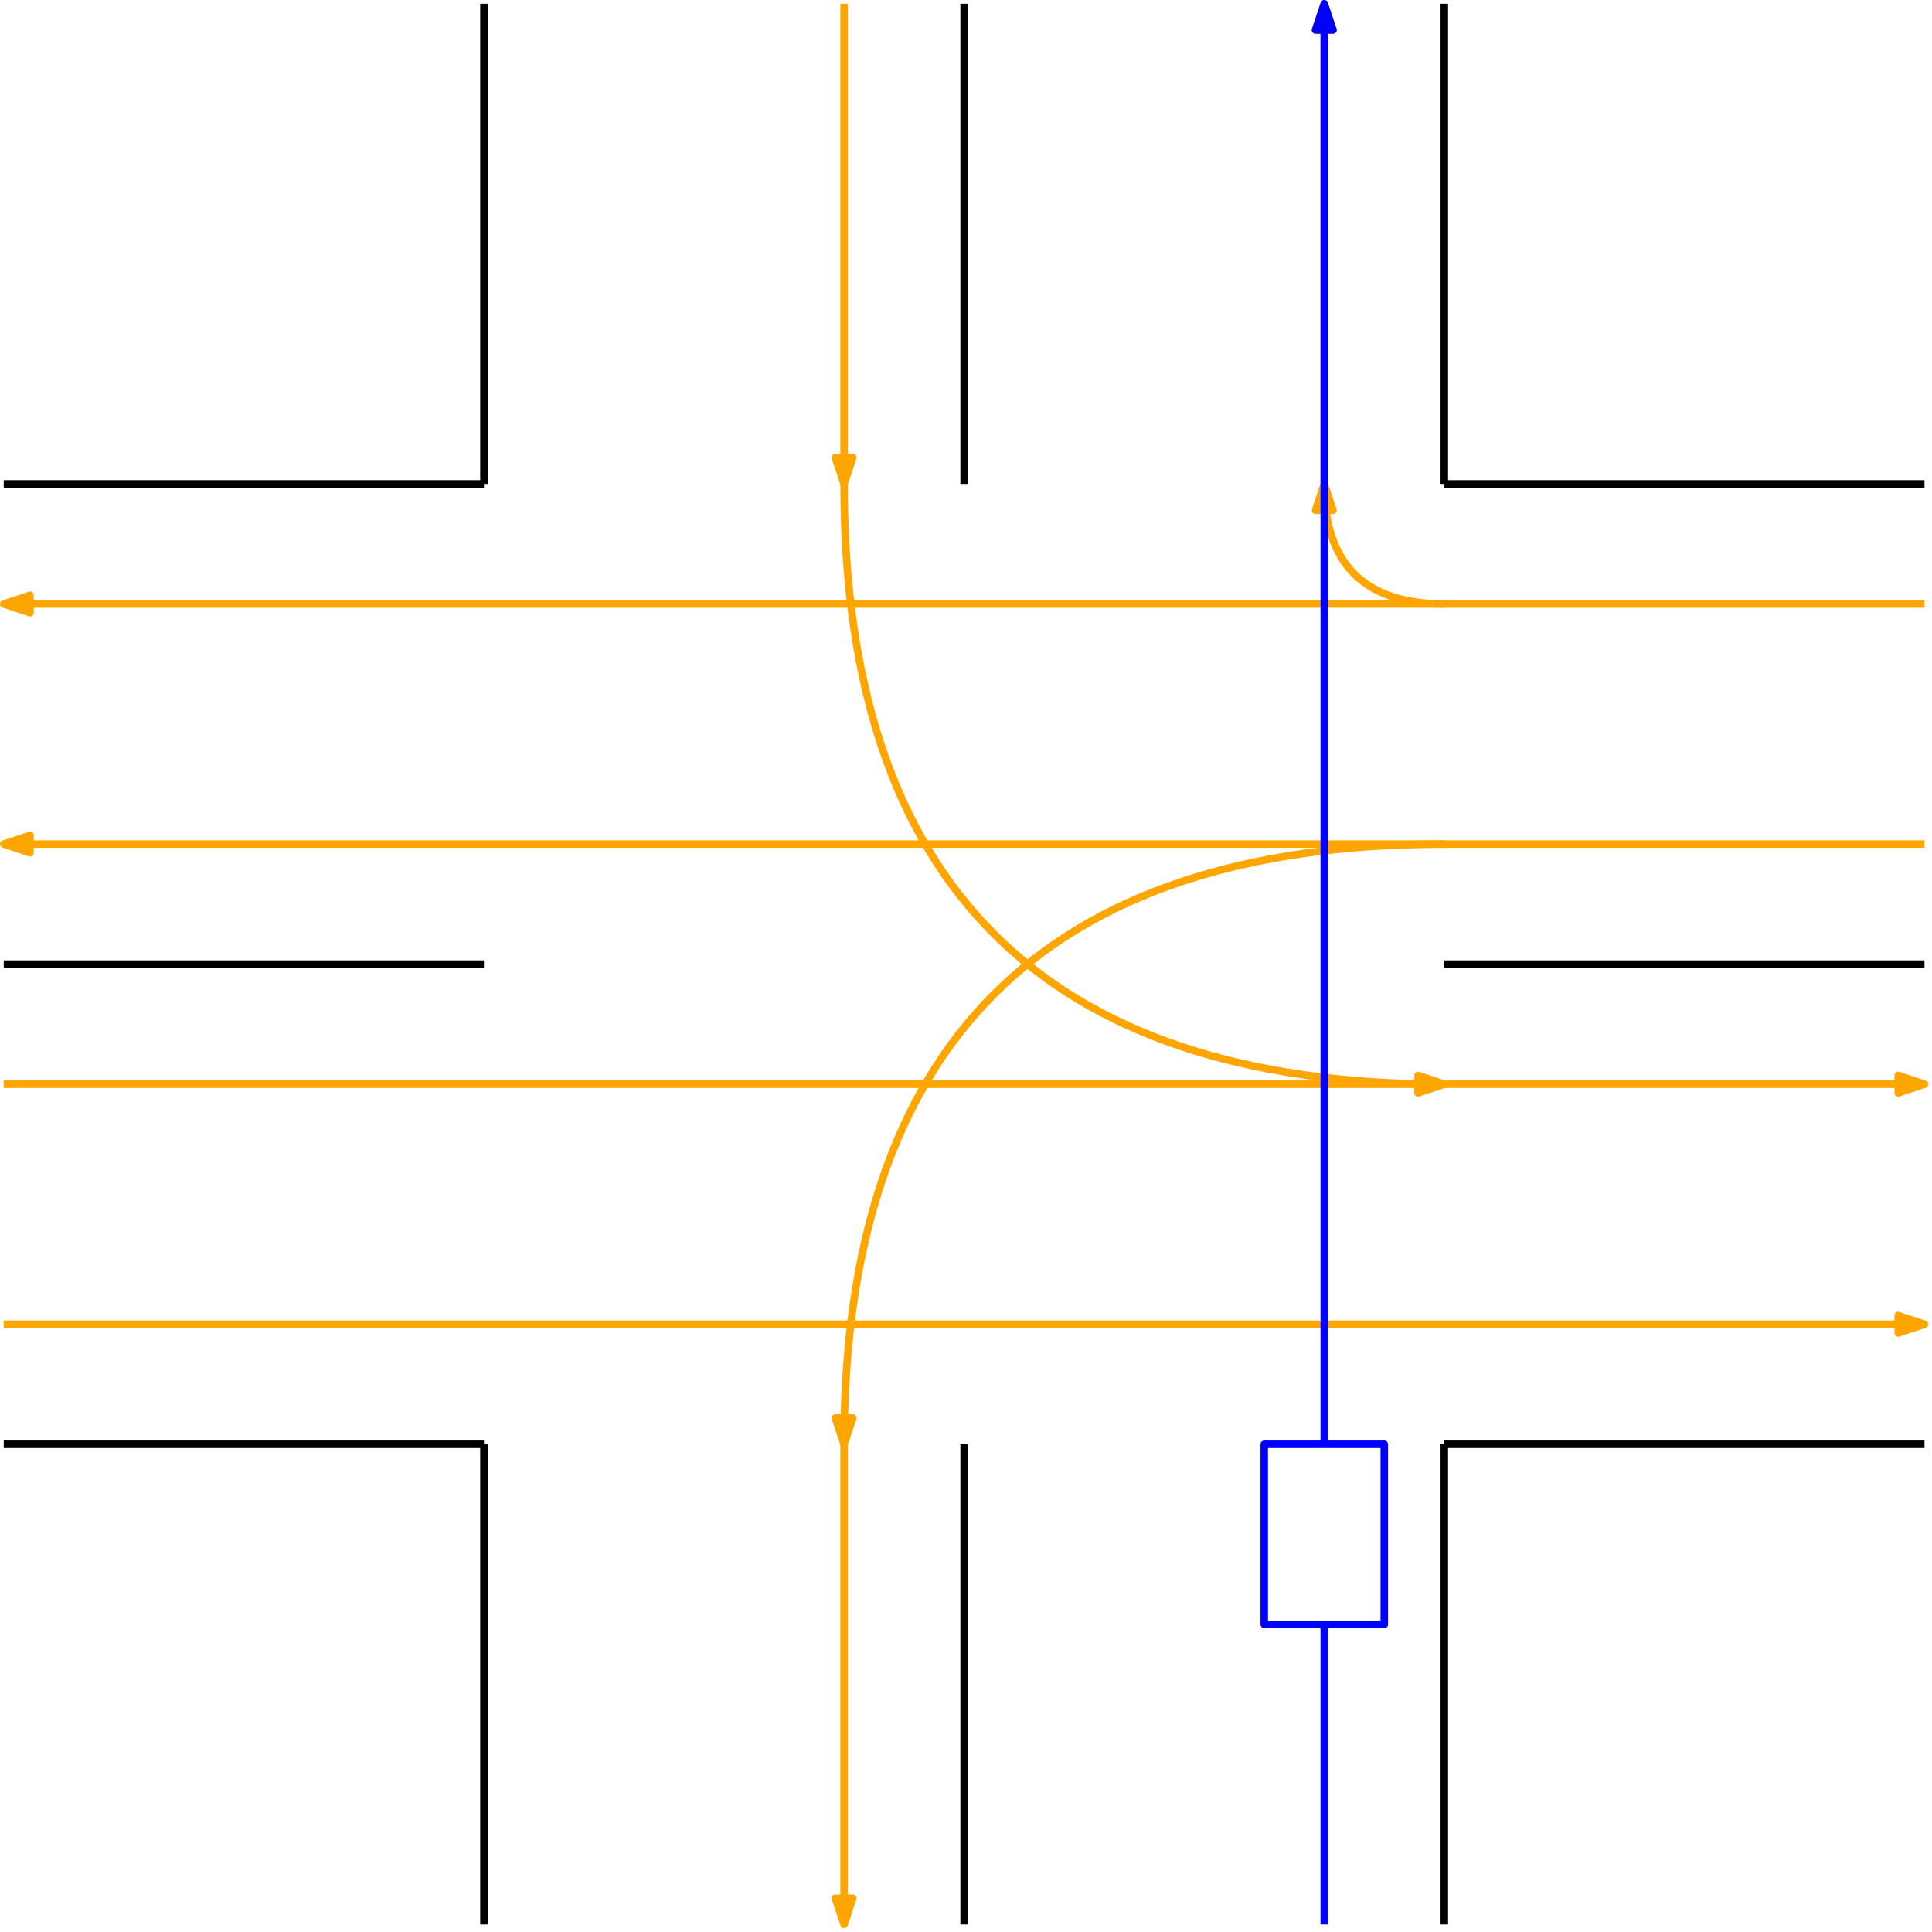
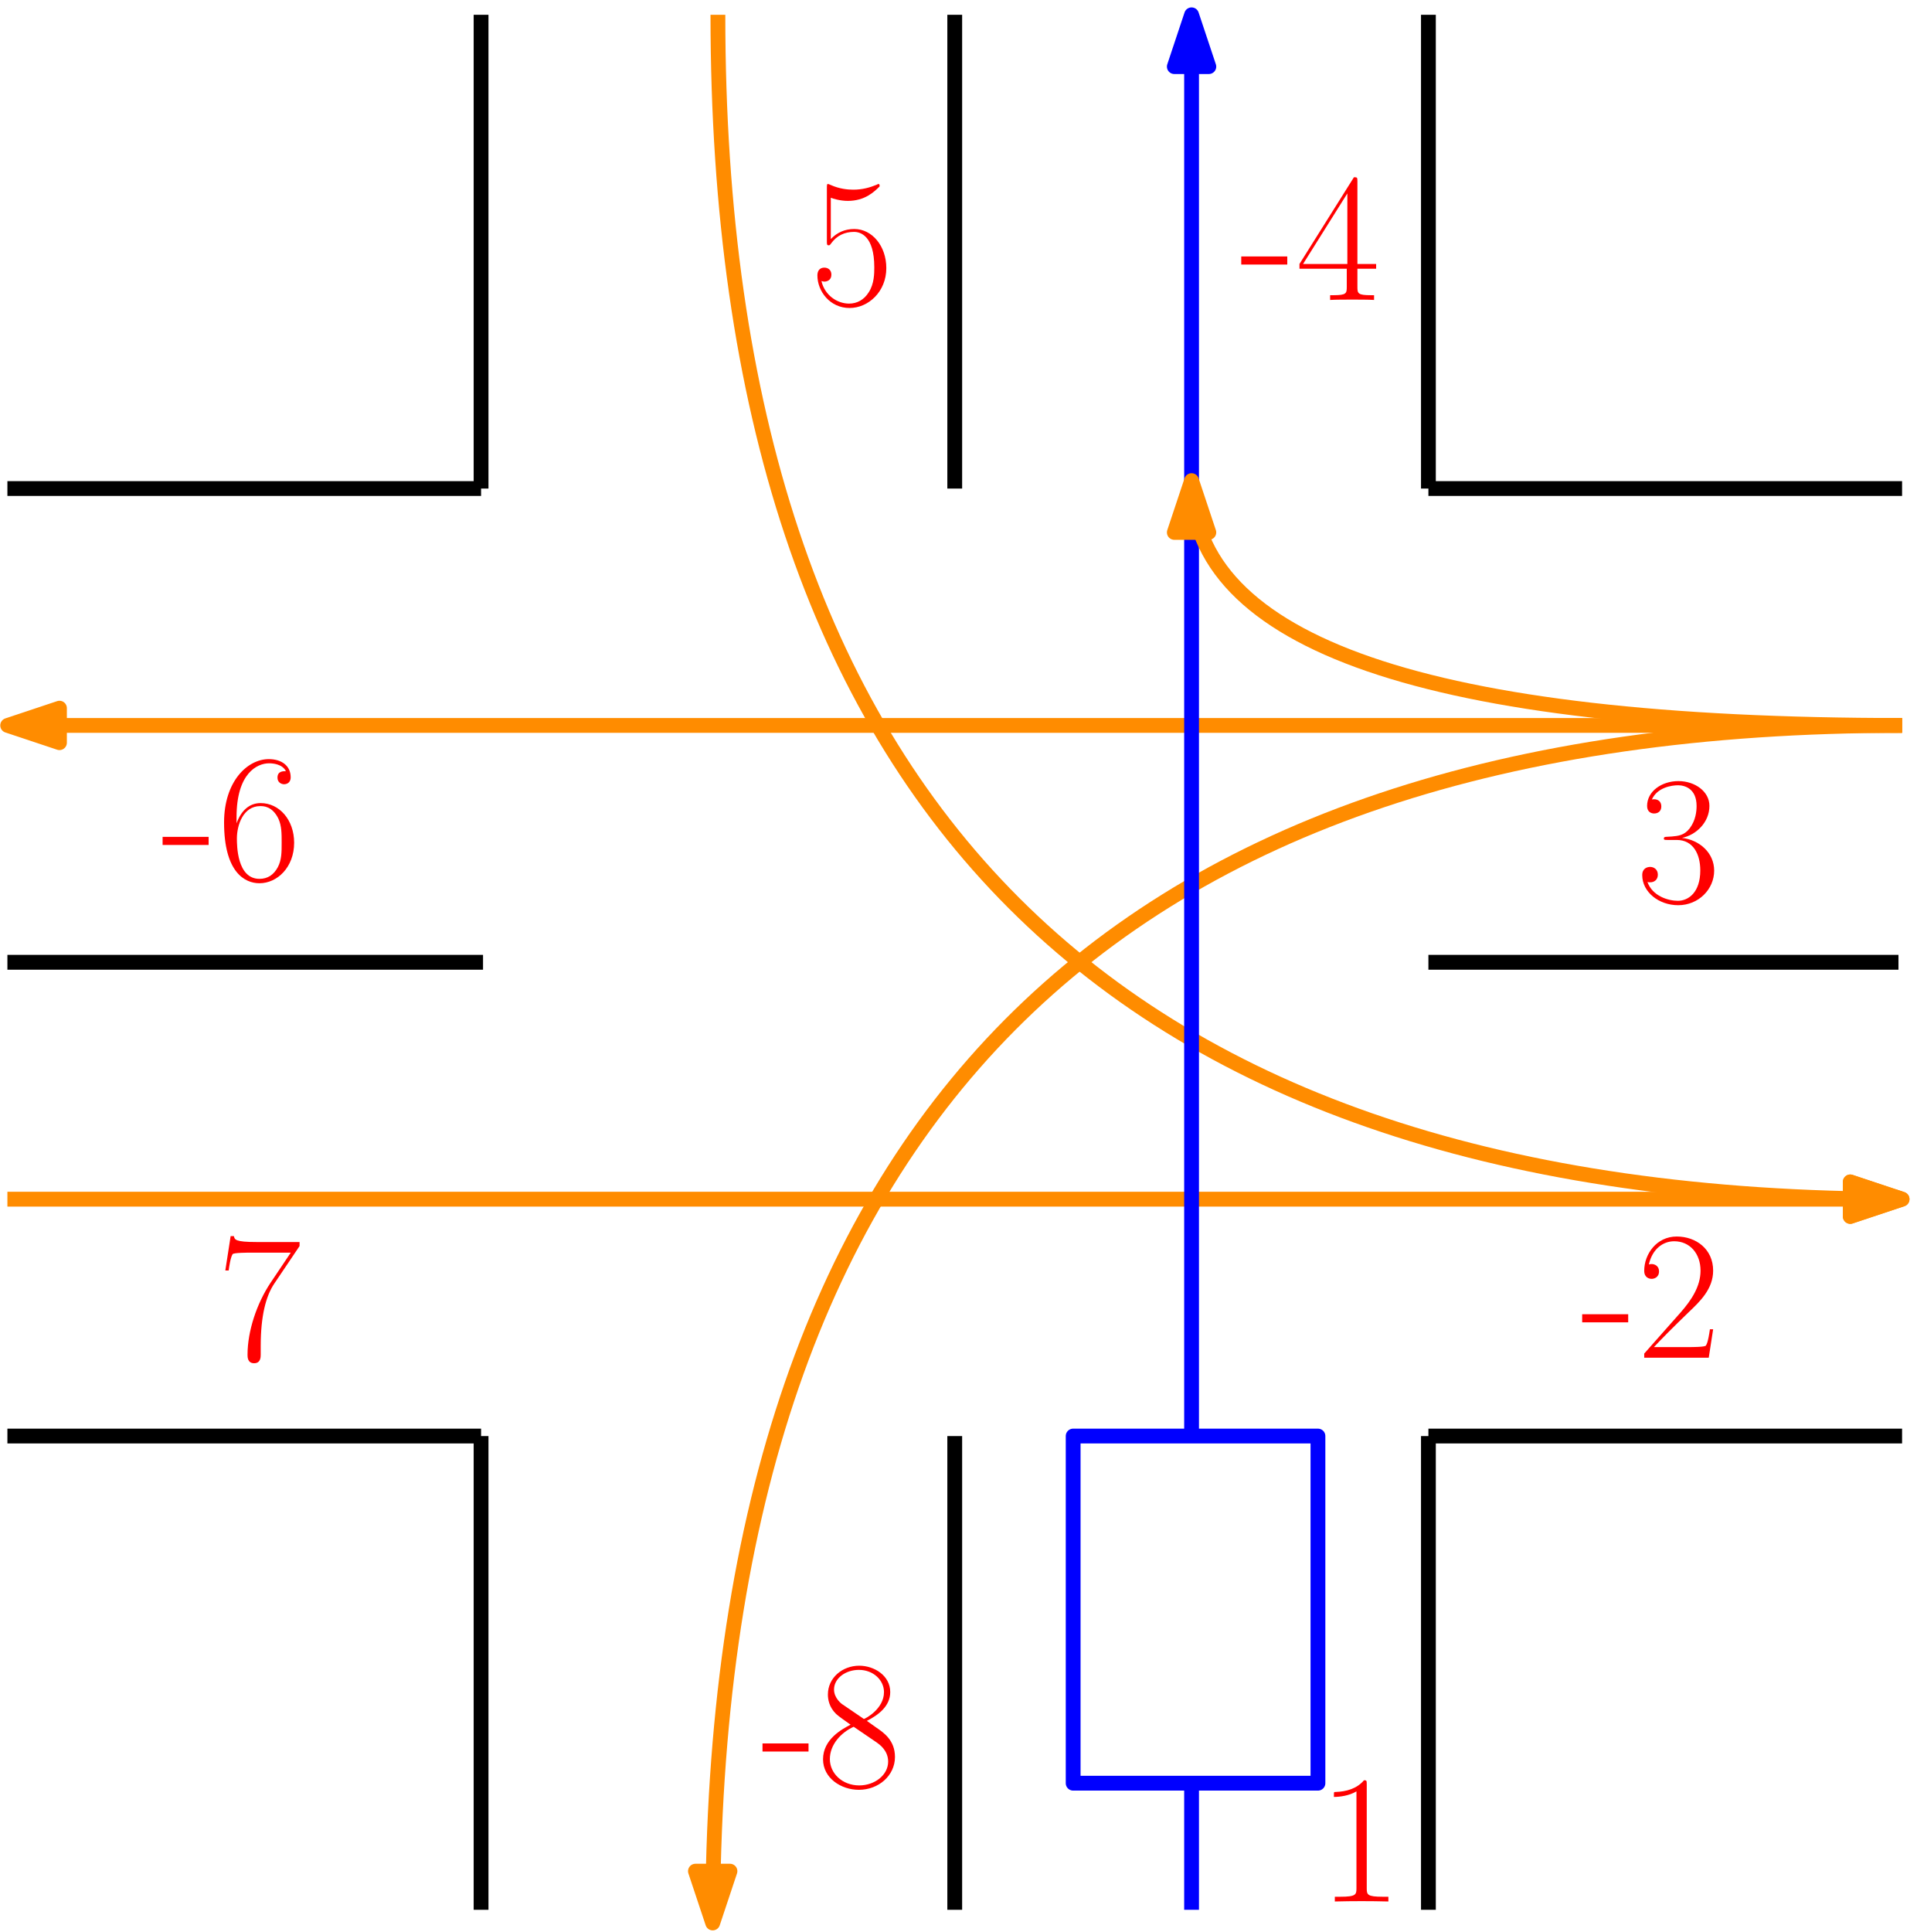
- <svg xmlns="http://www.w3.org/2000/svg" width="515pt" height="515pt" viewBox="0 0 515 515" version="1.1">
-   <g id="surface19061">
-     <path style="fill:none;stroke-width:2;stroke-linecap:butt;stroke-linejoin:round;stroke:rgb(0%,0%,0%);stroke-opacity:1;stroke-miterlimit:10;" d="M 0 640 L 128 640 " transform="matrix(1,0,0,-1,1,769)" />
-     <path style="fill:none;stroke-width:2;stroke-linecap:butt;stroke-linejoin:round;stroke:rgb(0%,0%,0%);stroke-opacity:1;stroke-miterlimit:10;" d="M 128 640 L 128 768 " transform="matrix(1,0,0,-1,1,769)" />
-     <path style="fill:none;stroke-width:2;stroke-linecap:butt;stroke-linejoin:round;stroke:rgb(0%,0%,0%);stroke-opacity:1;stroke-miterlimit:10;" d="M 256 768 L 256 640 " transform="matrix(1,0,0,-1,1,769)" />
-     <path style="fill:none;stroke-width:2;stroke-linecap:butt;stroke-linejoin:round;stroke:rgb(0%,0%,0%);stroke-opacity:1;stroke-miterlimit:10;" d="M 384 768 L 384 640 " transform="matrix(1,0,0,-1,1,769)" />
-     <path style="fill:none;stroke-width:2;stroke-linecap:butt;stroke-linejoin:round;stroke:rgb(0%,0%,0%);stroke-opacity:1;stroke-miterlimit:10;" d="M 384 640 L 512 640 " transform="matrix(1,0,0,-1,1,769)" />
-     <path style="fill:none;stroke-width:2;stroke-linecap:butt;stroke-linejoin:round;stroke:rgb(0%,0%,0%);stroke-opacity:1;stroke-miterlimit:10;" d="M 0 512 L 128 512 " transform="matrix(1,0,0,-1,1,769)" />
-     <path style="fill:none;stroke-width:2;stroke-linecap:butt;stroke-linejoin:round;stroke:rgb(0%,0%,0%);stroke-opacity:1;stroke-miterlimit:10;" d="M 128 384 L 0 384 " transform="matrix(1,0,0,-1,1,769)" />
-     <path style="fill:none;stroke-width:2;stroke-linecap:butt;stroke-linejoin:round;stroke:rgb(0%,0%,0%);stroke-opacity:1;stroke-miterlimit:10;" d="M 128 256 L 128 384 " transform="matrix(1,0,0,-1,1,769)" />
-     <path style="fill:none;stroke-width:2;stroke-linecap:butt;stroke-linejoin:round;stroke:rgb(0%,0%,0%);stroke-opacity:1;stroke-miterlimit:10;" d="M 256 256 L 256 384 " transform="matrix(1,0,0,-1,1,769)" />
-     <path style="fill:none;stroke-width:2;stroke-linecap:butt;stroke-linejoin:round;stroke:rgb(0%,0%,0%);stroke-opacity:1;stroke-miterlimit:10;" d="M 384 256 L 384 384 " transform="matrix(1,0,0,-1,1,769)" />
-     <path style="fill:none;stroke-width:2;stroke-linecap:butt;stroke-linejoin:round;stroke:rgb(0%,0%,0%);stroke-opacity:1;stroke-miterlimit:10;" d="M 384 384 L 512 384 " transform="matrix(1,0,0,-1,1,769)" />
-     <path style="fill:none;stroke-width:2;stroke-linecap:butt;stroke-linejoin:round;stroke:rgb(0%,0%,0%);stroke-opacity:1;stroke-miterlimit:10;" d="M 384 512 L 512 512 " transform="matrix(1,0,0,-1,1,769)" />
-     <path style="fill:none;stroke-width:2;stroke-linecap:butt;stroke-linejoin:round;stroke:rgb(100%,64.7%,0%);stroke-opacity:1;stroke-miterlimit:10;" d="M 512 608 L 0 608 " transform="matrix(1,0,0,-1,1,769)" />
-     <path style="fill-rule:evenodd;fill:rgb(100%,64.7%,0%);fill-opacity:1;stroke-width:2;stroke-linecap:butt;stroke-linejoin:round;stroke:rgb(100%,64.7%,0%);stroke-opacity:1;stroke-miterlimit:10;" d="M 0 608 L 7 605.668 L 7 610.332 Z M 0 608 " transform="matrix(1,0,0,-1,1,769)" />
-     <path style="fill:none;stroke-width:2;stroke-linecap:butt;stroke-linejoin:round;stroke:rgb(100%,64.7%,0%);stroke-opacity:1;stroke-miterlimit:10;" d="M 512 544 L 0 544 " transform="matrix(1,0,0,-1,1,769)" />
-     <path style="fill-rule:evenodd;fill:rgb(100%,64.7%,0%);fill-opacity:1;stroke-width:2;stroke-linecap:butt;stroke-linejoin:round;stroke:rgb(100%,64.7%,0%);stroke-opacity:1;stroke-miterlimit:10;" d="M 0 544 L 7 541.668 L 7 546.332 Z M 0 544 " transform="matrix(1,0,0,-1,1,769)" />
-     <path style="fill:none;stroke-width:2;stroke-linecap:butt;stroke-linejoin:round;stroke:rgb(100%,64.7%,0%);stroke-opacity:1;stroke-miterlimit:10;" d="M 0 480 L 512 480 " transform="matrix(1,0,0,-1,1,769)" />
-     <path style="fill-rule:evenodd;fill:rgb(100%,64.7%,0%);fill-opacity:1;stroke-width:2;stroke-linecap:butt;stroke-linejoin:round;stroke:rgb(100%,64.7%,0%);stroke-opacity:1;stroke-miterlimit:10;" d="M 512 480 L 505 482.332 L 505 477.668 Z M 512 480 " transform="matrix(1,0,0,-1,1,769)" />
-     <path style="fill:none;stroke-width:2;stroke-linecap:butt;stroke-linejoin:round;stroke:rgb(100%,64.7%,0%);stroke-opacity:1;stroke-miterlimit:10;" d="M 0 416 L 512 416 " transform="matrix(1,0,0,-1,1,769)" />
-     <path style="fill-rule:evenodd;fill:rgb(100%,64.7%,0%);fill-opacity:1;stroke-width:2;stroke-linecap:butt;stroke-linejoin:round;stroke:rgb(100%,64.7%,0%);stroke-opacity:1;stroke-miterlimit:10;" d="M 512 416 L 505 418.332 L 505 413.668 Z M 512 416 " transform="matrix(1,0,0,-1,1,769)" />
-     <path style="fill:none;stroke-width:2;stroke-linecap:butt;stroke-linejoin:round;stroke:rgb(100%,64.7%,0%);stroke-opacity:1;stroke-miterlimit:10;" d="M 384 544 C 277.332 544 224 490.668 224 384 " transform="matrix(1,0,0,-1,1,769)" />
-     <path style="fill-rule:evenodd;fill:rgb(100%,64.7%,0%);fill-opacity:1;stroke-width:2;stroke-linecap:butt;stroke-linejoin:round;stroke:rgb(100%,64.7%,0%);stroke-opacity:1;stroke-miterlimit:10;" d="M 224 384 L 226.332 391 L 221.668 391 Z M 224 384 " transform="matrix(1,0,0,-1,1,769)" />
-     <path style="fill:none;stroke-width:2;stroke-linecap:butt;stroke-linejoin:round;stroke:rgb(100%,64.7%,0%);stroke-opacity:1;stroke-miterlimit:10;" d="M 224 384 L 224 256 " transform="matrix(1,0,0,-1,1,769)" />
-     <path style="fill-rule:evenodd;fill:rgb(100%,64.7%,0%);fill-opacity:1;stroke-width:2;stroke-linecap:butt;stroke-linejoin:round;stroke:rgb(100%,64.7%,0%);stroke-opacity:1;stroke-miterlimit:10;" d="M 224 256 L 226.332 263 L 221.668 263 Z M 224 256 " transform="matrix(1,0,0,-1,1,769)" />
-     <path style="fill:none;stroke-width:2;stroke-linecap:butt;stroke-linejoin:round;stroke:rgb(100%,64.7%,0%);stroke-opacity:1;stroke-miterlimit:10;" d="M 224 768 L 224 640 " transform="matrix(1,0,0,-1,1,769)" />
-     <path style="fill-rule:evenodd;fill:rgb(100%,64.7%,0%);fill-opacity:1;stroke-width:2;stroke-linecap:butt;stroke-linejoin:round;stroke:rgb(100%,64.7%,0%);stroke-opacity:1;stroke-miterlimit:10;" d="M 224 640 L 226.332 647 L 221.668 647 Z M 224 640 " transform="matrix(1,0,0,-1,1,769)" />
-     <path style="fill:none;stroke-width:2;stroke-linecap:butt;stroke-linejoin:round;stroke:rgb(100%,64.7%,0%);stroke-opacity:1;stroke-miterlimit:10;" d="M 224 640 C 224 533.332 277.332 480 384 480 " transform="matrix(1,0,0,-1,1,769)" />
-     <path style="fill-rule:evenodd;fill:rgb(100%,64.7%,0%);fill-opacity:1;stroke-width:2;stroke-linecap:butt;stroke-linejoin:round;stroke:rgb(100%,64.7%,0%);stroke-opacity:1;stroke-miterlimit:10;" d="M 384 480 L 377 482.332 L 377 477.668 Z M 384 480 " transform="matrix(1,0,0,-1,1,769)" />
-     <path style="fill:none;stroke-width:2;stroke-linecap:butt;stroke-linejoin:round;stroke:rgb(100%,64.7%,0%);stroke-opacity:1;stroke-miterlimit:10;" d="M 384 608 C 362.668 608 352 618.668 352 640 " transform="matrix(1,0,0,-1,1,769)" />
-     <path style="fill-rule:evenodd;fill:rgb(100%,64.7%,0%);fill-opacity:1;stroke-width:2;stroke-linecap:butt;stroke-linejoin:round;stroke:rgb(100%,64.7%,0%);stroke-opacity:1;stroke-miterlimit:10;" d="M 352 640 L 349.668 633 L 354.332 633 Z M 352 640 " transform="matrix(1,0,0,-1,1,769)" />
-     <path style="fill:none;stroke-width:2;stroke-linecap:butt;stroke-linejoin:round;stroke:rgb(100%,64.7%,0%);stroke-opacity:1;stroke-miterlimit:10;" d="M 352 640 L 352 768 " transform="matrix(1,0,0,-1,1,769)" />
-     <path style="fill-rule:evenodd;fill:rgb(100%,64.7%,0%);fill-opacity:1;stroke-width:2;stroke-linecap:butt;stroke-linejoin:round;stroke:rgb(100%,64.7%,0%);stroke-opacity:1;stroke-miterlimit:10;" d="M 352 768 L 349.668 761 L 354.332 761 Z M 352 768 " transform="matrix(1,0,0,-1,1,769)" />
-     <path style="fill:none;stroke-width:2;stroke-linecap:butt;stroke-linejoin:round;stroke:rgb(0%,0%,100%);stroke-opacity:1;stroke-miterlimit:10;" d="M 352 256 L 352 768 " transform="matrix(1,0,0,-1,1,769)" />
-     <path style="fill-rule:evenodd;fill:rgb(0%,0%,100%);fill-opacity:1;stroke-width:2;stroke-linecap:butt;stroke-linejoin:round;stroke:rgb(0%,0%,100%);stroke-opacity:1;stroke-miterlimit:10;" d="M 352 768 L 349.668 761 L 354.332 761 Z M 352 768 " transform="matrix(1,0,0,-1,1,769)" />
-     <path style="fill-rule:evenodd;fill:rgb(100%,100%,100%);fill-opacity:1;stroke-width:2;stroke-linecap:butt;stroke-linejoin:round;stroke:rgb(0%,0%,100%);stroke-opacity:1;stroke-miterlimit:10;" d="M 336 384 L 336 336 L 368 336 L 368 384 Z M 336 384 " transform="matrix(1,0,0,-1,1,769)" />
+ <svg xmlns="http://www.w3.org/2000/svg" xmlns:xlink="http://www.w3.org/1999/xlink" width="259pt" height="261pt" viewBox="0 0 259 261" version="1.1">
+   <defs>
+     <g>
+       <symbol overflow="visible" id="glyph0-0">
+         <path style="stroke:none;" d="" />
+       </symbol>
+       <symbol overflow="visible" id="glyph0-1">
+         <path style="stroke:none;" d="M 6.594 -15.828 C 6.594 -16.359 6.562 -16.375 6.219 -16.375 C 5.25 -15.219 3.797 -14.844 2.406 -14.797 C 2.328 -14.797 2.203 -14.797 2.188 -14.75 C 2.156 -14.688 2.156 -14.641 2.156 -14.125 C 2.922 -14.125 4.219 -14.281 5.203 -14.875 L 5.203 -1.812 C 5.203 -0.938 5.156 -0.641 3.016 -0.641 L 2.281 -0.641 L 2.281 0 C 3.469 -0.031 4.703 -0.047 5.891 -0.047 C 7.094 -0.047 8.328 -0.031 9.516 0 L 9.516 -0.641 L 8.766 -0.641 C 6.641 -0.641 6.594 -0.922 6.594 -1.812 Z M 6.594 -15.828 " />
+       </symbol>
+       <symbol overflow="visible" id="glyph0-2">
+         <path style="stroke:none;" d="M 6.312 -4.781 L 6.312 -5.875 L 0.094 -5.875 L 0.094 -4.781 Z M 6.312 -4.781 " />
+       </symbol>
+       <symbol overflow="visible" id="glyph0-3">
+         <path style="stroke:none;" d="M 10.328 -3.844 L 9.891 -3.844 C 9.641 -2.078 9.438 -1.781 9.344 -1.641 C 9.219 -1.438 7.438 -1.438 7.094 -1.438 L 2.328 -1.438 C 3.219 -2.406 4.953 -4.156 7.062 -6.188 C 8.578 -7.625 10.328 -9.312 10.328 -11.766 C 10.328 -14.688 8 -16.375 5.406 -16.375 C 2.672 -16.375 1.016 -13.984 1.016 -11.75 C 1.016 -10.781 1.734 -10.656 2.031 -10.656 C 2.281 -10.656 3.016 -10.797 3.016 -11.672 C 3.016 -12.438 2.375 -12.656 2.031 -12.656 C 1.891 -12.656 1.734 -12.641 1.641 -12.594 C 2.109 -14.688 3.547 -15.734 5.062 -15.734 C 7.219 -15.734 8.625 -14.031 8.625 -11.766 C 8.625 -9.609 7.359 -7.75 5.953 -6.141 L 1.016 -0.562 L 1.016 0 L 9.734 0 Z M 10.328 -3.844 " />
+       </symbol>
+       <symbol overflow="visible" id="glyph0-4">
+         <path style="stroke:none;" d="M 8.328 -16.031 C 8.328 -16.547 8.297 -16.578 7.859 -16.578 L 0.5 -4.859 L 0.5 -4.219 L 6.891 -4.219 L 6.891 -1.781 C 6.891 -0.891 6.844 -0.641 5.109 -0.641 L 4.641 -0.641 L 4.641 0 C 5.422 -0.047 6.766 -0.047 7.609 -0.047 C 8.453 -0.047 9.781 -0.047 10.578 0 L 10.578 -0.641 L 10.109 -0.641 C 8.375 -0.641 8.328 -0.891 8.328 -1.781 L 8.328 -4.219 L 10.859 -4.219 L 10.859 -4.859 L 8.328 -4.859 Z M 6.969 -14.391 L 6.969 -4.859 L 0.984 -4.859 Z M 6.969 -14.391 " />
+       </symbol>
+       <symbol overflow="visible" id="glyph0-5">
+         <path style="stroke:none;" d="M 2.828 -14.5 C 3.078 -14.391 4.094 -14.078 5.125 -14.078 C 7.438 -14.078 8.703 -15.312 9.422 -16.031 C 9.422 -16.234 9.422 -16.359 9.266 -16.359 C 9.25 -16.359 9.188 -16.359 9 -16.25 C 8.125 -15.891 7.109 -15.594 5.875 -15.594 C 5.125 -15.594 4.016 -15.688 2.797 -16.234 C 2.531 -16.359 2.484 -16.359 2.453 -16.359 C 2.328 -16.359 2.297 -16.328 2.297 -15.828 L 2.297 -8.656 C 2.297 -8.203 2.297 -8.078 2.547 -8.078 C 2.672 -8.078 2.719 -8.125 2.844 -8.297 C 3.641 -9.422 4.734 -9.891 5.969 -9.891 C 6.844 -9.891 8.703 -9.344 8.703 -5.109 C 8.703 -4.312 8.703 -2.875 7.953 -1.734 C 7.328 -0.719 6.375 -0.203 5.297 -0.203 C 3.672 -0.203 2 -1.344 1.562 -3.25 C 1.656 -3.219 1.859 -3.172 1.953 -3.172 C 2.281 -3.172 2.906 -3.344 2.906 -4.109 C 2.906 -4.781 2.422 -5.062 1.953 -5.062 C 1.391 -5.062 1.016 -4.703 1.016 -4.016 C 1.016 -1.859 2.719 0.391 5.359 0.391 C 7.906 0.391 10.328 -1.812 10.328 -5 C 10.328 -7.984 8.406 -10.281 6 -10.281 C 4.734 -10.281 3.672 -9.812 2.828 -8.922 Z M 2.828 -14.5 " />
+       </symbol>
+       <symbol overflow="visible" id="glyph0-6">
+         <path style="stroke:none;" d="M 2.625 -8.547 C 2.625 -14.469 5.406 -15.812 7.016 -15.812 C 7.531 -15.812 8.797 -15.719 9.297 -14.75 C 8.891 -14.75 8.156 -14.75 8.156 -13.875 C 8.156 -13.203 8.703 -12.984 9.047 -12.984 C 9.266 -12.984 9.938 -13.078 9.938 -13.922 C 9.938 -15.484 8.703 -16.375 6.984 -16.375 C 4.047 -16.375 0.938 -13.312 0.938 -7.828 C 0.938 -1.094 3.734 0.391 5.719 0.391 C 8.125 0.391 10.406 -1.766 10.406 -5.078 C 10.406 -8.172 8.406 -10.438 5.875 -10.438 C 4.359 -10.438 3.25 -9.438 2.625 -7.703 Z M 5.719 -0.203 C 2.672 -0.203 2.672 -4.766 2.672 -5.672 C 2.672 -7.453 3.516 -10.031 5.828 -10.031 C 6.25 -10.031 7.453 -10.031 8.281 -8.328 C 8.719 -7.359 8.719 -6.344 8.719 -5.109 C 8.719 -3.766 8.719 -2.781 8.203 -1.781 C 7.656 -0.766 6.859 -0.203 5.719 -0.203 Z M 5.719 -0.203 " />
+       </symbol>
+       <symbol overflow="visible" id="glyph0-7">
+         <path style="stroke:none;" d="M 5.484 -8.422 C 7.688 -8.422 8.656 -6.516 8.656 -4.312 C 8.656 -1.344 7.062 -0.203 5.625 -0.203 C 4.312 -0.203 2.188 -0.844 1.516 -2.75 C 1.641 -2.703 1.766 -2.703 1.891 -2.703 C 2.484 -2.703 2.922 -3.094 2.922 -3.734 C 2.922 -4.453 2.375 -4.781 1.891 -4.781 C 1.469 -4.781 0.812 -4.578 0.812 -3.672 C 0.812 -1.391 3.047 0.391 5.672 0.391 C 8.422 0.391 10.531 -1.766 10.531 -4.281 C 10.531 -6.688 8.547 -8.422 6.188 -8.703 C 8.078 -9.094 9.891 -10.781 9.891 -13.031 C 9.891 -14.969 7.938 -16.375 5.703 -16.375 C 3.438 -16.375 1.469 -15 1.469 -13.016 C 1.469 -12.141 2.109 -12 2.422 -12 C 2.953 -12 3.391 -12.312 3.391 -12.953 C 3.391 -13.609 2.953 -13.922 2.422 -13.922 C 2.328 -13.922 2.203 -13.922 2.109 -13.875 C 2.828 -15.516 4.781 -15.812 5.656 -15.812 C 6.516 -15.812 8.156 -15.391 8.156 -13.016 C 8.156 -12.312 8.047 -11.078 7.219 -9.984 C 6.469 -9.016 5.625 -8.969 4.812 -8.891 C 4.688 -8.891 4.109 -8.844 4.016 -8.844 C 3.844 -8.828 3.734 -8.797 3.734 -8.625 C 3.734 -8.453 3.766 -8.422 4.266 -8.422 Z M 5.484 -8.422 " />
+       </symbol>
+       <symbol overflow="visible" id="glyph0-8">
+         <path style="stroke:none;" d="M 11.172 -15.438 L 11.172 -15.984 L 5.359 -15.984 C 2.453 -15.984 2.406 -16.312 2.297 -16.781 L 1.859 -16.781 L 1.141 -12.141 L 1.594 -12.141 C 1.656 -12.609 1.828 -13.875 2.125 -14.344 C 2.281 -14.547 4.109 -14.547 4.531 -14.547 L 9.984 -14.547 L 7.234 -10.453 C 5.406 -7.703 4.141 -3.984 4.141 -0.75 C 4.141 -0.453 4.141 0.391 5.031 0.391 C 5.922 0.391 5.922 -0.453 5.922 -0.766 L 5.922 -1.906 C 5.922 -5.969 6.609 -8.656 7.75 -10.359 Z M 11.172 -15.438 " />
+       </symbol>
+       <symbol overflow="visible" id="glyph0-9">
+         <path style="stroke:none;" d="M 6.734 -8.922 C 8.297 -9.719 9.891 -10.906 9.891 -12.812 C 9.891 -15.062 7.703 -16.375 5.703 -16.375 C 3.438 -16.375 1.469 -14.75 1.469 -12.484 C 1.469 -11.875 1.609 -10.797 2.578 -9.859 C 2.828 -9.609 3.859 -8.875 4.531 -8.406 C 3.422 -7.828 0.812 -6.469 0.812 -3.734 C 0.812 -1.188 3.25 0.391 5.656 0.391 C 8.297 0.391 10.531 -1.516 10.531 -4.047 C 10.531 -6.297 9.016 -7.328 8.031 -8 Z M 3.5 -11.109 C 3.297 -11.219 2.297 -12 2.297 -13.156 C 2.297 -14.672 3.859 -15.812 5.656 -15.812 C 7.609 -15.812 9.047 -14.422 9.047 -12.812 C 9.047 -10.5 6.469 -9.188 6.344 -9.188 C 6.312 -9.188 6.297 -9.188 6.094 -9.344 Z M 8.047 -6.016 C 8.422 -5.75 9.609 -4.938 9.609 -3.422 C 9.609 -1.594 7.781 -0.203 5.703 -0.203 C 3.438 -0.203 1.734 -1.812 1.734 -3.766 C 1.734 -5.719 3.25 -7.359 4.953 -8.125 Z M 8.047 -6.016 " />
+       </symbol>
+     </g>
+   </defs>
+   <g id="surface134055">
+     <path style="fill:none;stroke-width:2;stroke-linecap:butt;stroke-linejoin:round;stroke:rgb(0%,0%,0%);stroke-opacity:1;stroke-miterlimit:10;" d="M 64 704 L 128 704 " transform="matrix(1,0,0,-1,-63,770)" />
+     <path style="fill:none;stroke-width:2;stroke-linecap:butt;stroke-linejoin:round;stroke:rgb(0%,0%,0%);stroke-opacity:1;stroke-miterlimit:10;" d="M 128 704 L 128 768 " transform="matrix(1,0,0,-1,-63,770)" />
+     <path style="fill:none;stroke-width:2;stroke-linecap:butt;stroke-linejoin:round;stroke:rgb(0%,0%,0%);stroke-opacity:1;stroke-miterlimit:10;" d="M 256 768 L 256 704 " transform="matrix(1,0,0,-1,-63,770)" />
+     <path style="fill:none;stroke-width:2;stroke-linecap:butt;stroke-linejoin:round;stroke:rgb(0%,0%,0%);stroke-opacity:1;stroke-miterlimit:10;" d="M 256 704 L 320 704 " transform="matrix(1,0,0,-1,-63,770)" />
+     <path style="fill:none;stroke-width:2;stroke-linecap:butt;stroke-linejoin:round;stroke:rgb(0%,0%,0%);stroke-opacity:1;stroke-miterlimit:10;" d="M 320 576 L 256 576 " transform="matrix(1,0,0,-1,-63,770)" />
+     <path style="fill:none;stroke-width:2;stroke-linecap:butt;stroke-linejoin:round;stroke:rgb(0%,0%,0%);stroke-opacity:1;stroke-miterlimit:10;" d="M 256 576 L 256 512 " transform="matrix(1,0,0,-1,-63,770)" />
+     <path style="fill:none;stroke-width:2;stroke-linecap:butt;stroke-linejoin:round;stroke:rgb(0%,0%,0%);stroke-opacity:1;stroke-miterlimit:10;" d="M 128 512 L 128 576 " transform="matrix(1,0,0,-1,-63,770)" />
+     <path style="fill:none;stroke-width:2;stroke-linecap:butt;stroke-linejoin:round;stroke:rgb(0%,0%,0%);stroke-opacity:1;stroke-miterlimit:10;" d="M 128 576 L 64 576 " transform="matrix(1,0,0,-1,-63,770)" />
+     <g style="fill:rgb(100%,0%,0%);fill-opacity:1;">
+       <use xlink:href="#glyph0-1" x="178.075" y="256.878" />
+     </g>
+     <g style="fill:rgb(100%,0%,0%);fill-opacity:1;">
+       <use xlink:href="#glyph0-2" x="213.683" y="183.42" />
+       <use xlink:href="#glyph0-3" x="221.144" y="183.42" />
+     </g>
+     <g style="fill:rgb(100%,0%,0%);fill-opacity:1;">
+       <use xlink:href="#glyph0-2" x="167.619" y="40.52" />
+       <use xlink:href="#glyph0-4" x="175.079" y="40.52" />
+     </g>
+     <g style="fill:rgb(100%,0%,0%);fill-opacity:1;">
+       <use xlink:href="#glyph0-5" x="109.427" y="41.217" />
+     </g>
+     <g style="fill:rgb(100%,0%,0%);fill-opacity:1;">
+       <use xlink:href="#glyph0-2" x="21.876" y="118.929" />
+       <use xlink:href="#glyph0-6" x="29.337" y="118.929" />
+     </g>
+     <path style="fill:none;stroke-width:2;stroke-linecap:butt;stroke-linejoin:round;stroke:rgb(0%,0%,0%);stroke-opacity:1;stroke-miterlimit:10;" d="M 192 576 L 192 512 " transform="matrix(1,0,0,-1,-63,770)" />
+     <path style="fill:none;stroke-width:2;stroke-linecap:butt;stroke-linejoin:round;stroke:rgb(0%,0%,0%);stroke-opacity:1;stroke-miterlimit:10;" d="M 192 768 L 192 704 " transform="matrix(1,0,0,-1,-63,770)" />
+     <g style="fill:rgb(100%,0%,0%);fill-opacity:1;">
+       <use xlink:href="#glyph0-7" x="221.079" y="121.896" />
+     </g>
+     <path style="fill:none;stroke-width:2;stroke-linecap:butt;stroke-linejoin:round;stroke:rgb(0%,0%,0%);stroke-opacity:1;stroke-miterlimit:10;" d="M 64 640 L 128.266 640 " transform="matrix(1,0,0,-1,-63,770)" />
+     <path style="fill:none;stroke-width:2;stroke-linecap:butt;stroke-linejoin:round;stroke:rgb(0%,0%,0%);stroke-opacity:1;stroke-miterlimit:10;" d="M 256 640 L 319.512 640 " transform="matrix(1,0,0,-1,-63,770)" />
+     <path style="fill:none;stroke-width:2;stroke-linecap:butt;stroke-linejoin:round;stroke:rgb(100%,54.9%,0%);stroke-opacity:1;stroke-miterlimit:10;" d="M 320 672 C 212.863 672 159.297 618.074 159.297 510.219 " transform="matrix(1,0,0,-1,-63,770)" />
+     <path style="fill-rule:evenodd;fill:rgb(100%,54.9%,0%);fill-opacity:1;stroke-width:2;stroke-linecap:butt;stroke-linejoin:round;stroke:rgb(100%,54.9%,0%);stroke-opacity:1;stroke-miterlimit:10;" d="M 159.297 510.219 L 161.629 517.219 L 156.965 517.219 Z M 159.297 510.219 " transform="matrix(1,0,0,-1,-63,770)" />
+     <path style="fill:none;stroke-width:2;stroke-linecap:butt;stroke-linejoin:round;stroke:rgb(100%,54.9%,0%);stroke-opacity:1;stroke-miterlimit:10;" d="M 320 672 L 64.035 672 " transform="matrix(1,0,0,-1,-63,770)" />
+     <path style="fill-rule:evenodd;fill:rgb(100%,54.9%,0%);fill-opacity:1;stroke-width:2;stroke-linecap:butt;stroke-linejoin:round;stroke:rgb(100%,54.9%,0%);stroke-opacity:1;stroke-miterlimit:10;" d="M 64.035 672 L 71.035 669.668 L 71.035 674.332 Z M 64.035 672 " transform="matrix(1,0,0,-1,-63,770)" />
+     <g style="fill:rgb(100%,0%,0%);fill-opacity:1;">
+       <use xlink:href="#glyph0-8" x="29.304" y="183.773" />
+     </g>
+     <g style="fill:rgb(100%,0%,0%);fill-opacity:1;">
+       <use xlink:href="#glyph0-2" x="102.932" y="241.401" />
+       <use xlink:href="#glyph0-9" x="110.393" y="241.401" />
+     </g>
+     <path style="fill:none;stroke-width:2;stroke-linecap:butt;stroke-linejoin:round;stroke:rgb(100%,54.9%,0%);stroke-opacity:1;stroke-miterlimit:10;" d="M 160 768 C 160 661.332 213.332 608 320 608 " transform="matrix(1,0,0,-1,-63,770)" />
+     <path style="fill-rule:evenodd;fill:rgb(100%,54.9%,0%);fill-opacity:1;stroke-width:2;stroke-linecap:butt;stroke-linejoin:round;stroke:rgb(100%,54.9%,0%);stroke-opacity:1;stroke-miterlimit:10;" d="M 320 608 L 313 610.332 L 313 605.668 Z M 320 608 " transform="matrix(1,0,0,-1,-63,770)" />
+     <path style="fill:none;stroke-width:2;stroke-linecap:butt;stroke-linejoin:round;stroke:rgb(100%,54.9%,0%);stroke-opacity:1;stroke-miterlimit:10;" d="M 64 608 L 320 608 " transform="matrix(1,0,0,-1,-63,770)" />
+     <path style="fill-rule:evenodd;fill:rgb(100%,54.9%,0%);fill-opacity:1;stroke-width:2;stroke-linecap:butt;stroke-linejoin:round;stroke:rgb(100%,54.9%,0%);stroke-opacity:1;stroke-miterlimit:10;" d="M 320 608 L 313 610.332 L 313 605.668 Z M 320 608 " transform="matrix(1,0,0,-1,-63,770)" />
+     <path style="fill:none;stroke-width:2;stroke-linecap:butt;stroke-linejoin:round;stroke:rgb(0%,0%,100%);stroke-opacity:1;stroke-miterlimit:10;" d="M 224 512 L 224 768 " transform="matrix(1,0,0,-1,-63,770)" />
+     <path style="fill-rule:evenodd;fill:rgb(0%,0%,100%);fill-opacity:1;stroke-width:2;stroke-linecap:butt;stroke-linejoin:round;stroke:rgb(0%,0%,100%);stroke-opacity:1;stroke-miterlimit:10;" d="M 224 768 L 221.668 761 L 226.332 761 Z M 224 768 " transform="matrix(1,0,0,-1,-63,770)" />
+     <path style="fill-rule:evenodd;fill:rgb(100%,100%,100%);fill-opacity:1;stroke-width:2;stroke-linecap:butt;stroke-linejoin:round;stroke:rgb(0%,0%,100%);stroke-opacity:1;stroke-miterlimit:10;" d="M 208 576 L 208 529.102 L 241.074 529.102 L 241.074 576 Z M 208 576 " transform="matrix(1,0,0,-1,-63,770)" />
+     <path style="fill:none;stroke-width:2;stroke-linecap:butt;stroke-linejoin:round;stroke:rgb(100%,54.9%,0%);stroke-opacity:1;stroke-miterlimit:10;" d="M 320 672 C 256 672 224 683.023 224 705.074 " transform="matrix(1,0,0,-1,-63,770)" />
+     <path style="fill-rule:evenodd;fill:rgb(100%,54.9%,0%);fill-opacity:1;stroke-width:2;stroke-linecap:butt;stroke-linejoin:round;stroke:rgb(100%,54.9%,0%);stroke-opacity:1;stroke-miterlimit:10;" d="M 224 705.074 L 221.668 698.074 L 226.332 698.074 Z M 224 705.074 " transform="matrix(1,0,0,-1,-63,770)" />
  </g>
</svg>
